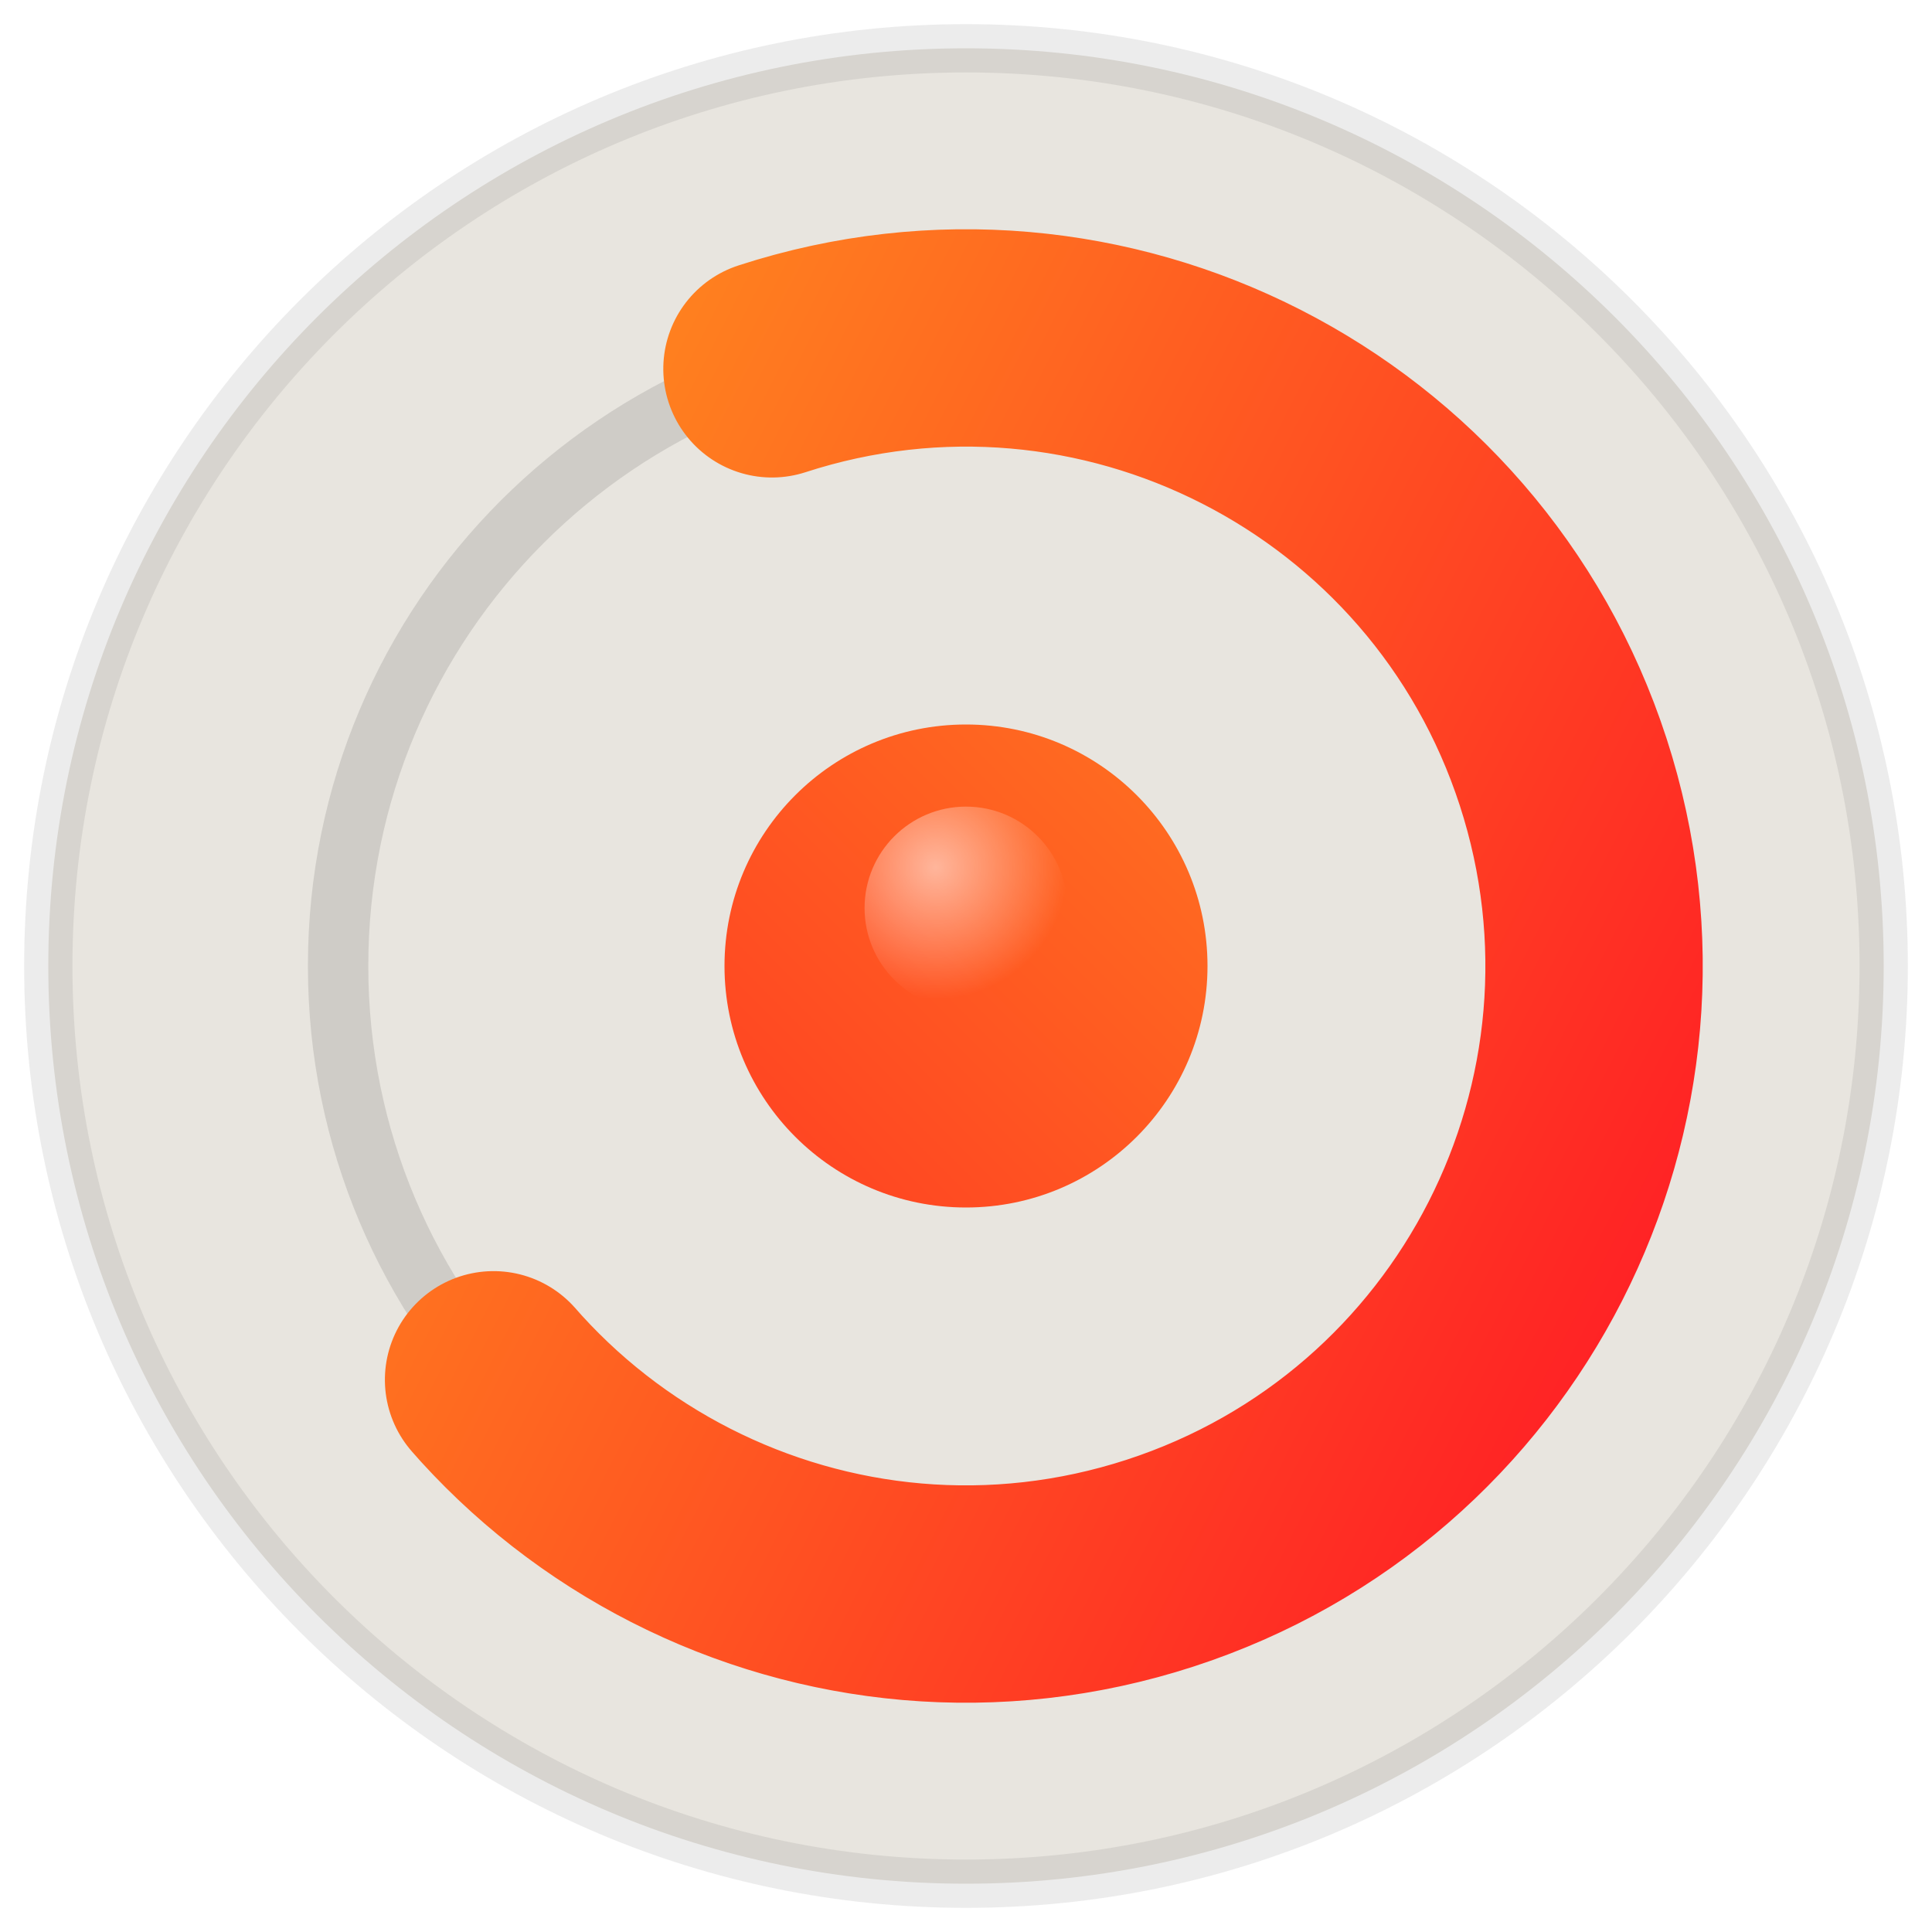
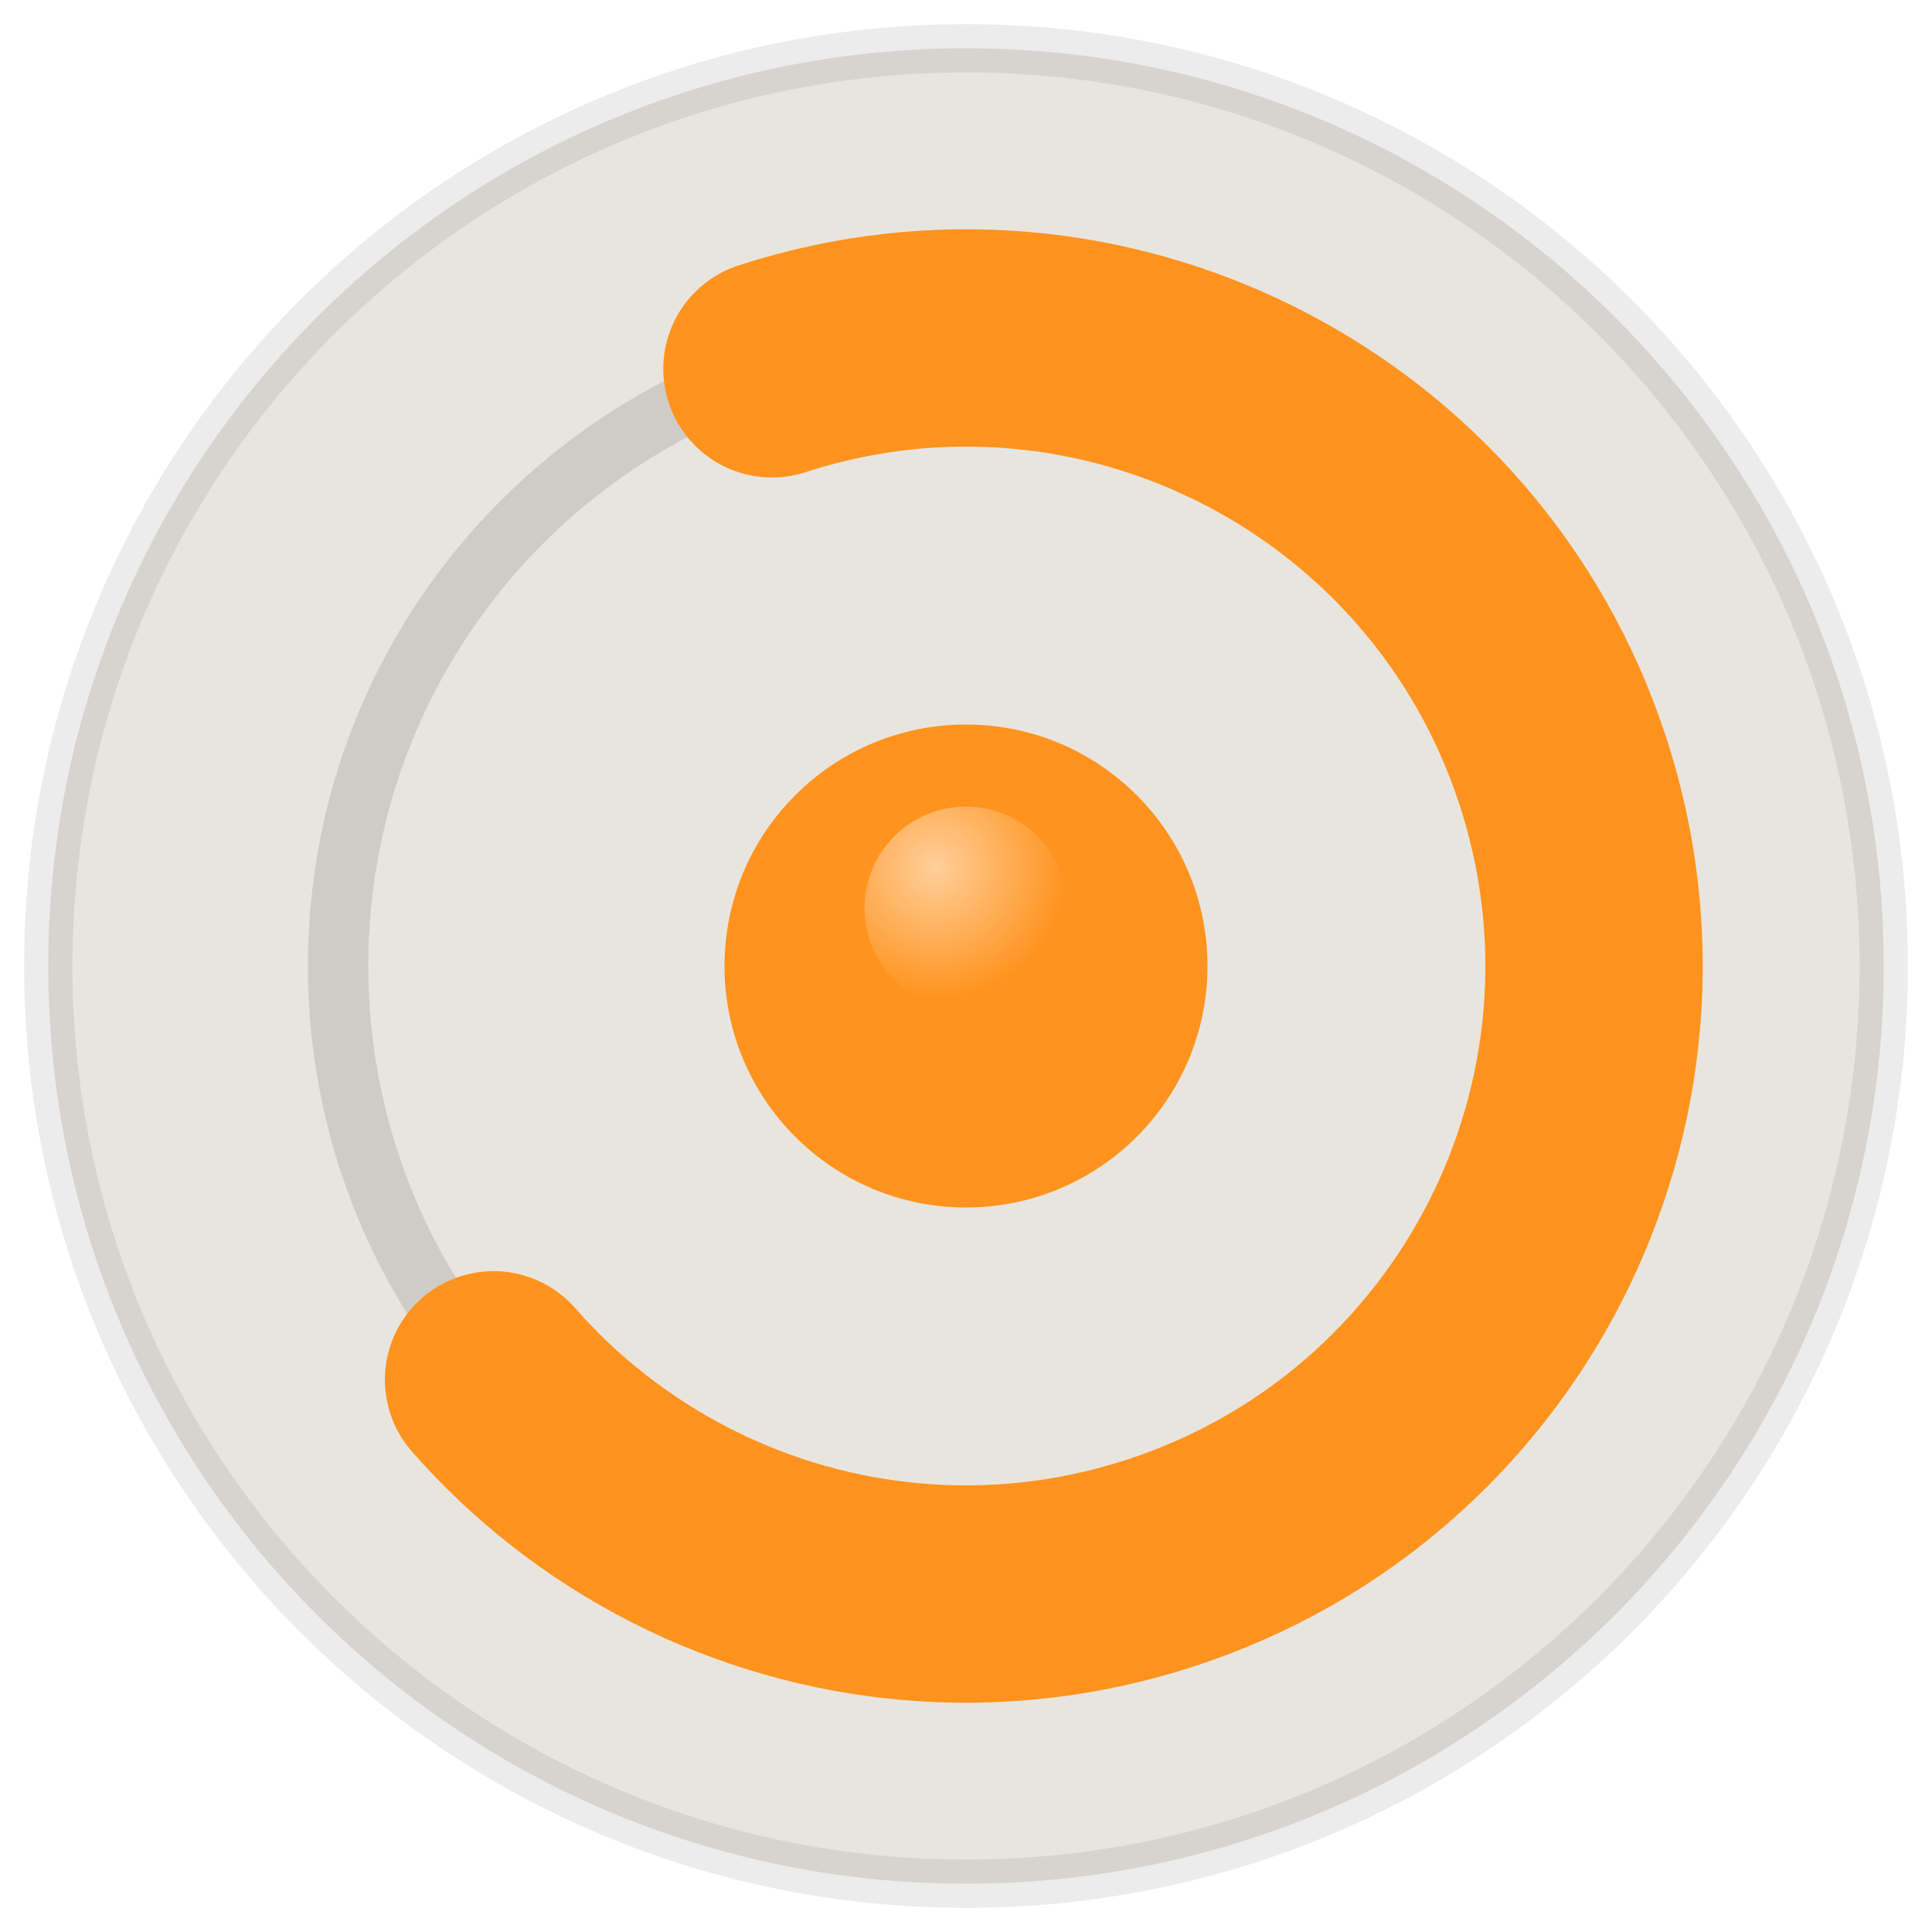
<svg xmlns="http://www.w3.org/2000/svg" viewBox="0 0 40 40" fill="none" role="img" aria-label="Rodrigo Gaete">
  <defs>
    <linearGradient id="rg" x1="8" y1="32" x2="32" y2="8" gradientUnits="userSpaceOnUse">
-       <stop stop-color="#FF1D25" />
+       <stop stop-color="#FF931E" />
      <stop offset="1" stop-color="#FF931E" />
    </linearGradient>
    <radialGradient id="shine" cx="0.35" cy="0.3" r="0.65">
      <stop offset="0%" stop-color="#ffffff" stop-opacity="0.55" />
      <stop offset="100%" stop-color="#ffffff" stop-opacity="0" />
    </radialGradient>
    <style>
      .plate { fill: #e8e5df; stroke: rgba(23,23,23,0.08); stroke-width: 1; }
      .track { stroke: #171717; stroke-opacity: 0.12; fill: none; stroke-width: 1.25; }
      @media (prefers-color-scheme: dark) {
        .plate { fill: #ebe6de; stroke: rgba(23,23,23,0.14); }
        .track { stroke: #171717; stroke-opacity: 0.14; }
      }
    </style>
  </defs>
  <circle class="plate" cx="20" cy="20" r="19" />
  <circle class="track" cx="20" cy="20" r="13" />
  <circle cx="20" cy="20" r="13" fill="none" stroke="url(#rg)" stroke-width="4.5" stroke-linecap="round" stroke-dasharray="56 26" transform="rotate(-108 20 20)" />
  <circle cx="20" cy="20" r="5" fill="url(#rg)" />
  <circle cx="20" cy="18.8" r="2.1" fill="url(#shine)" />
</svg>
